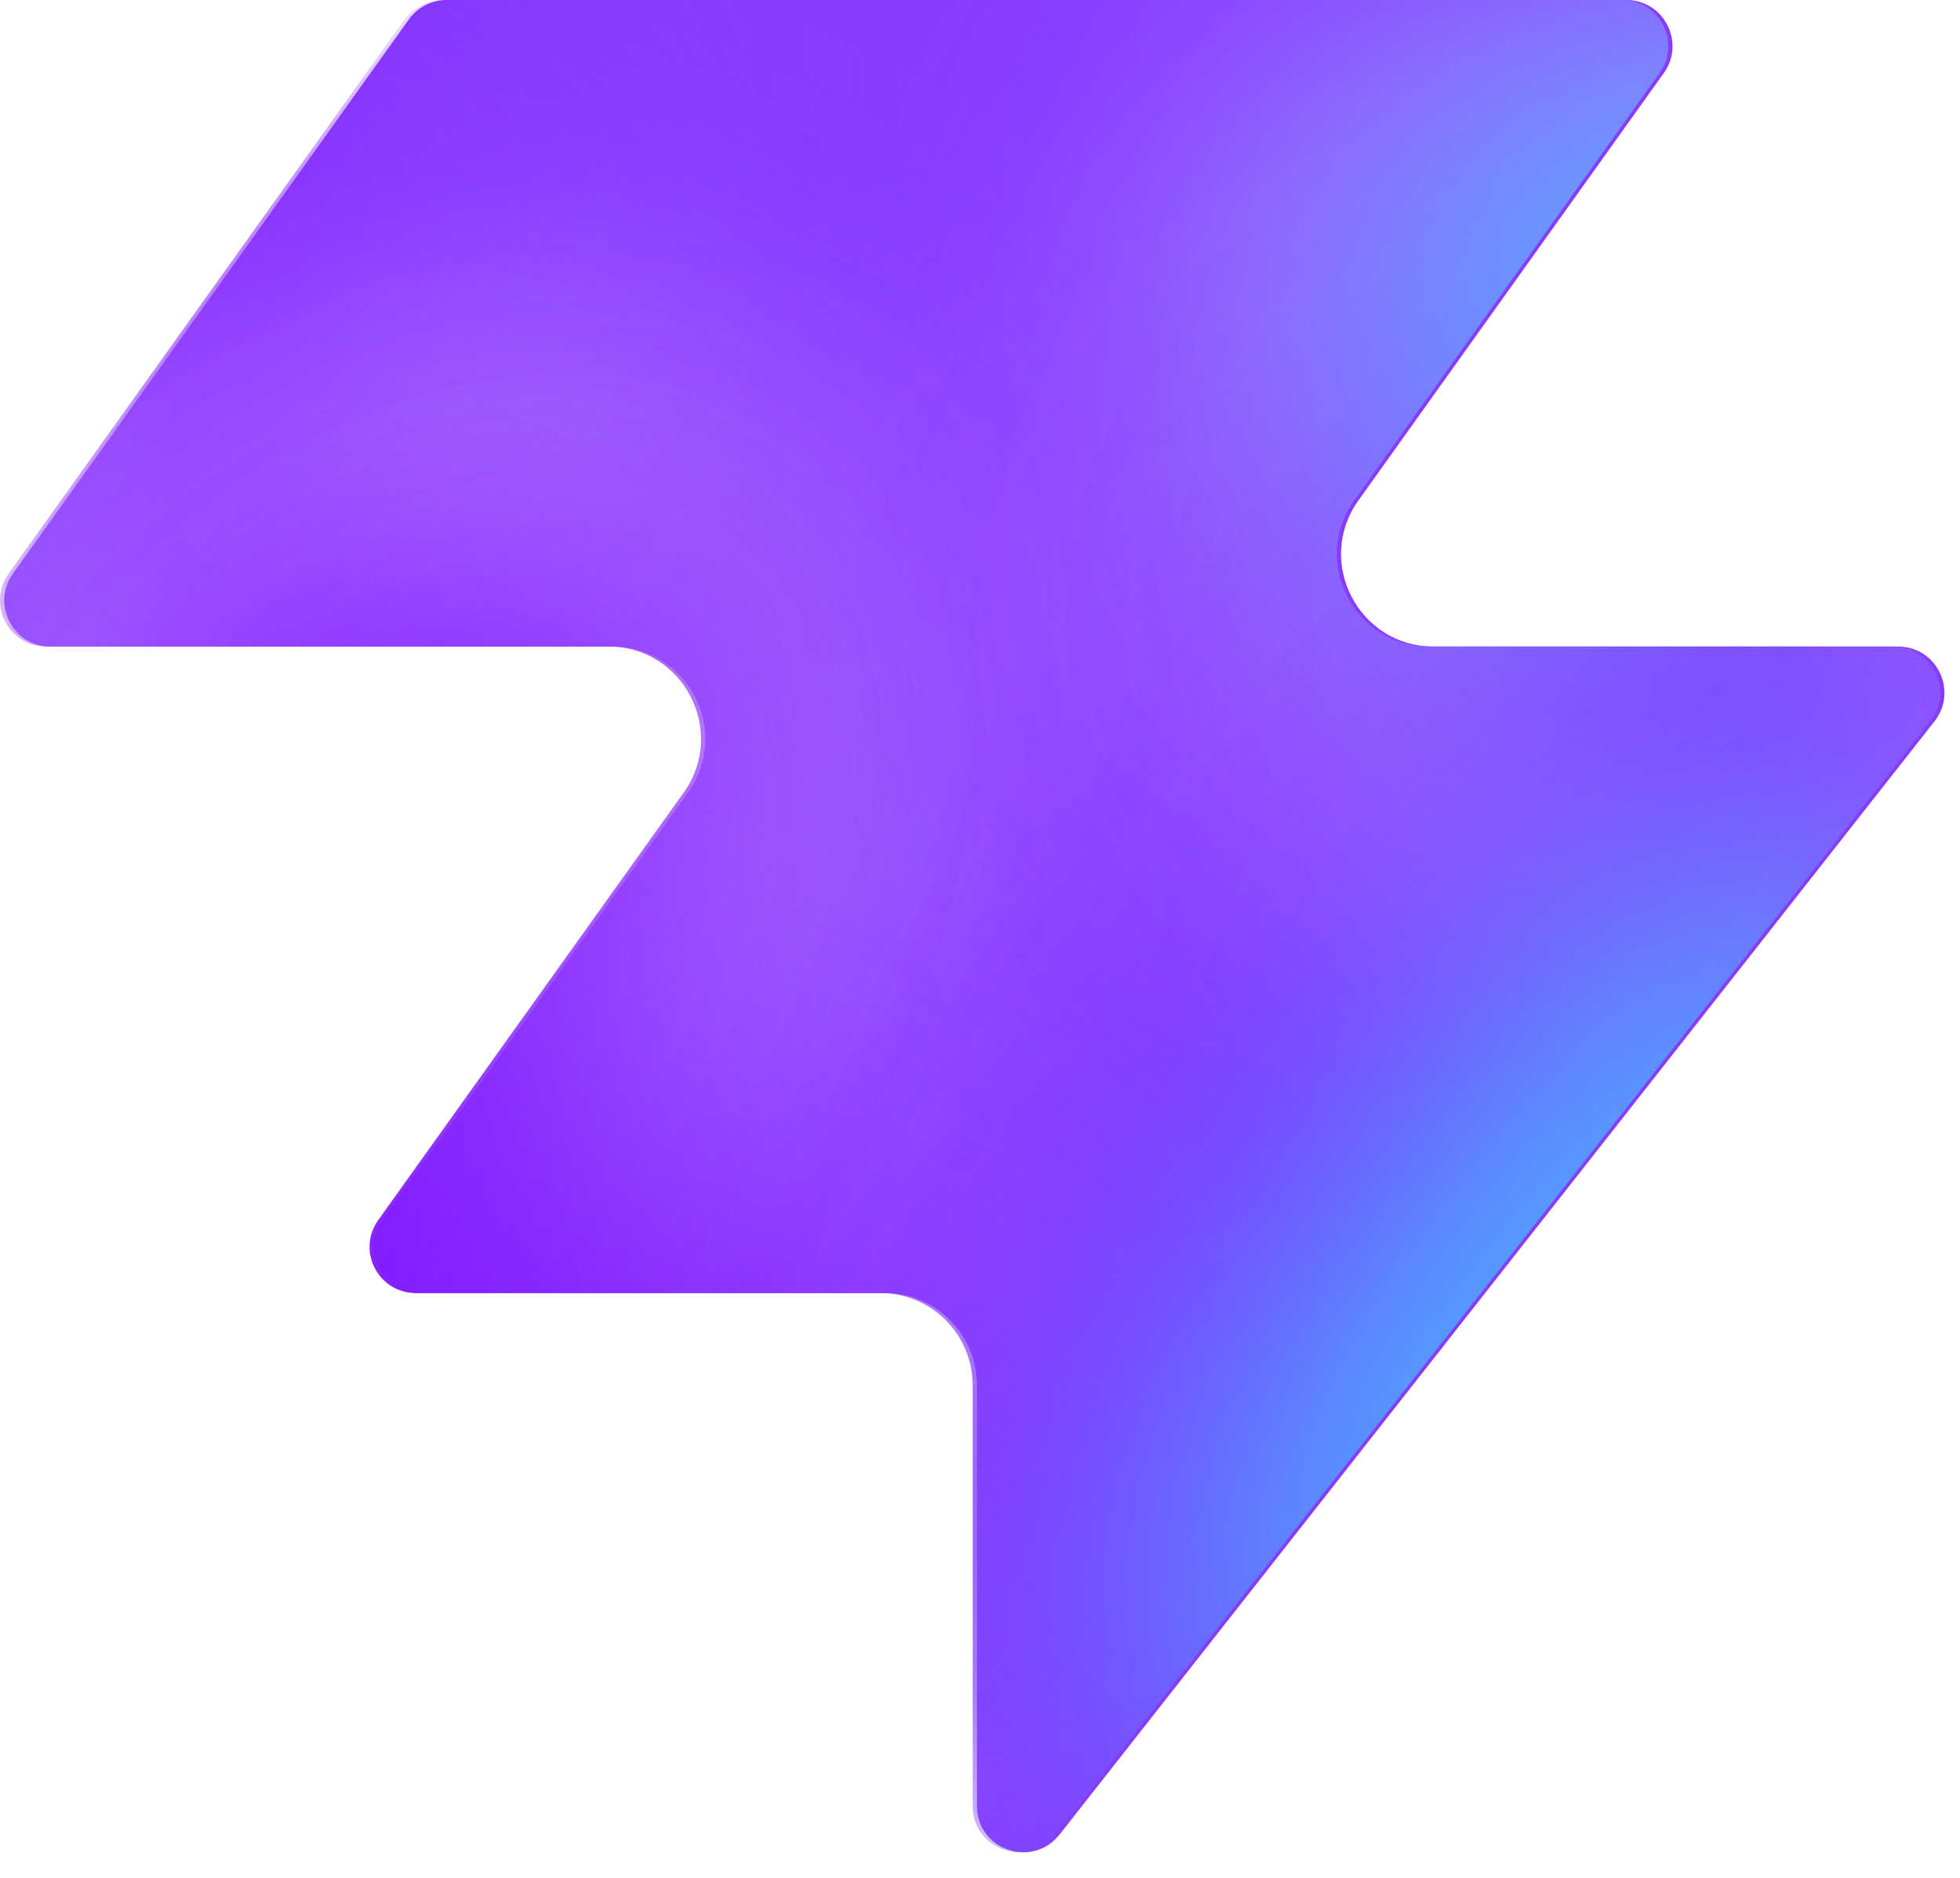
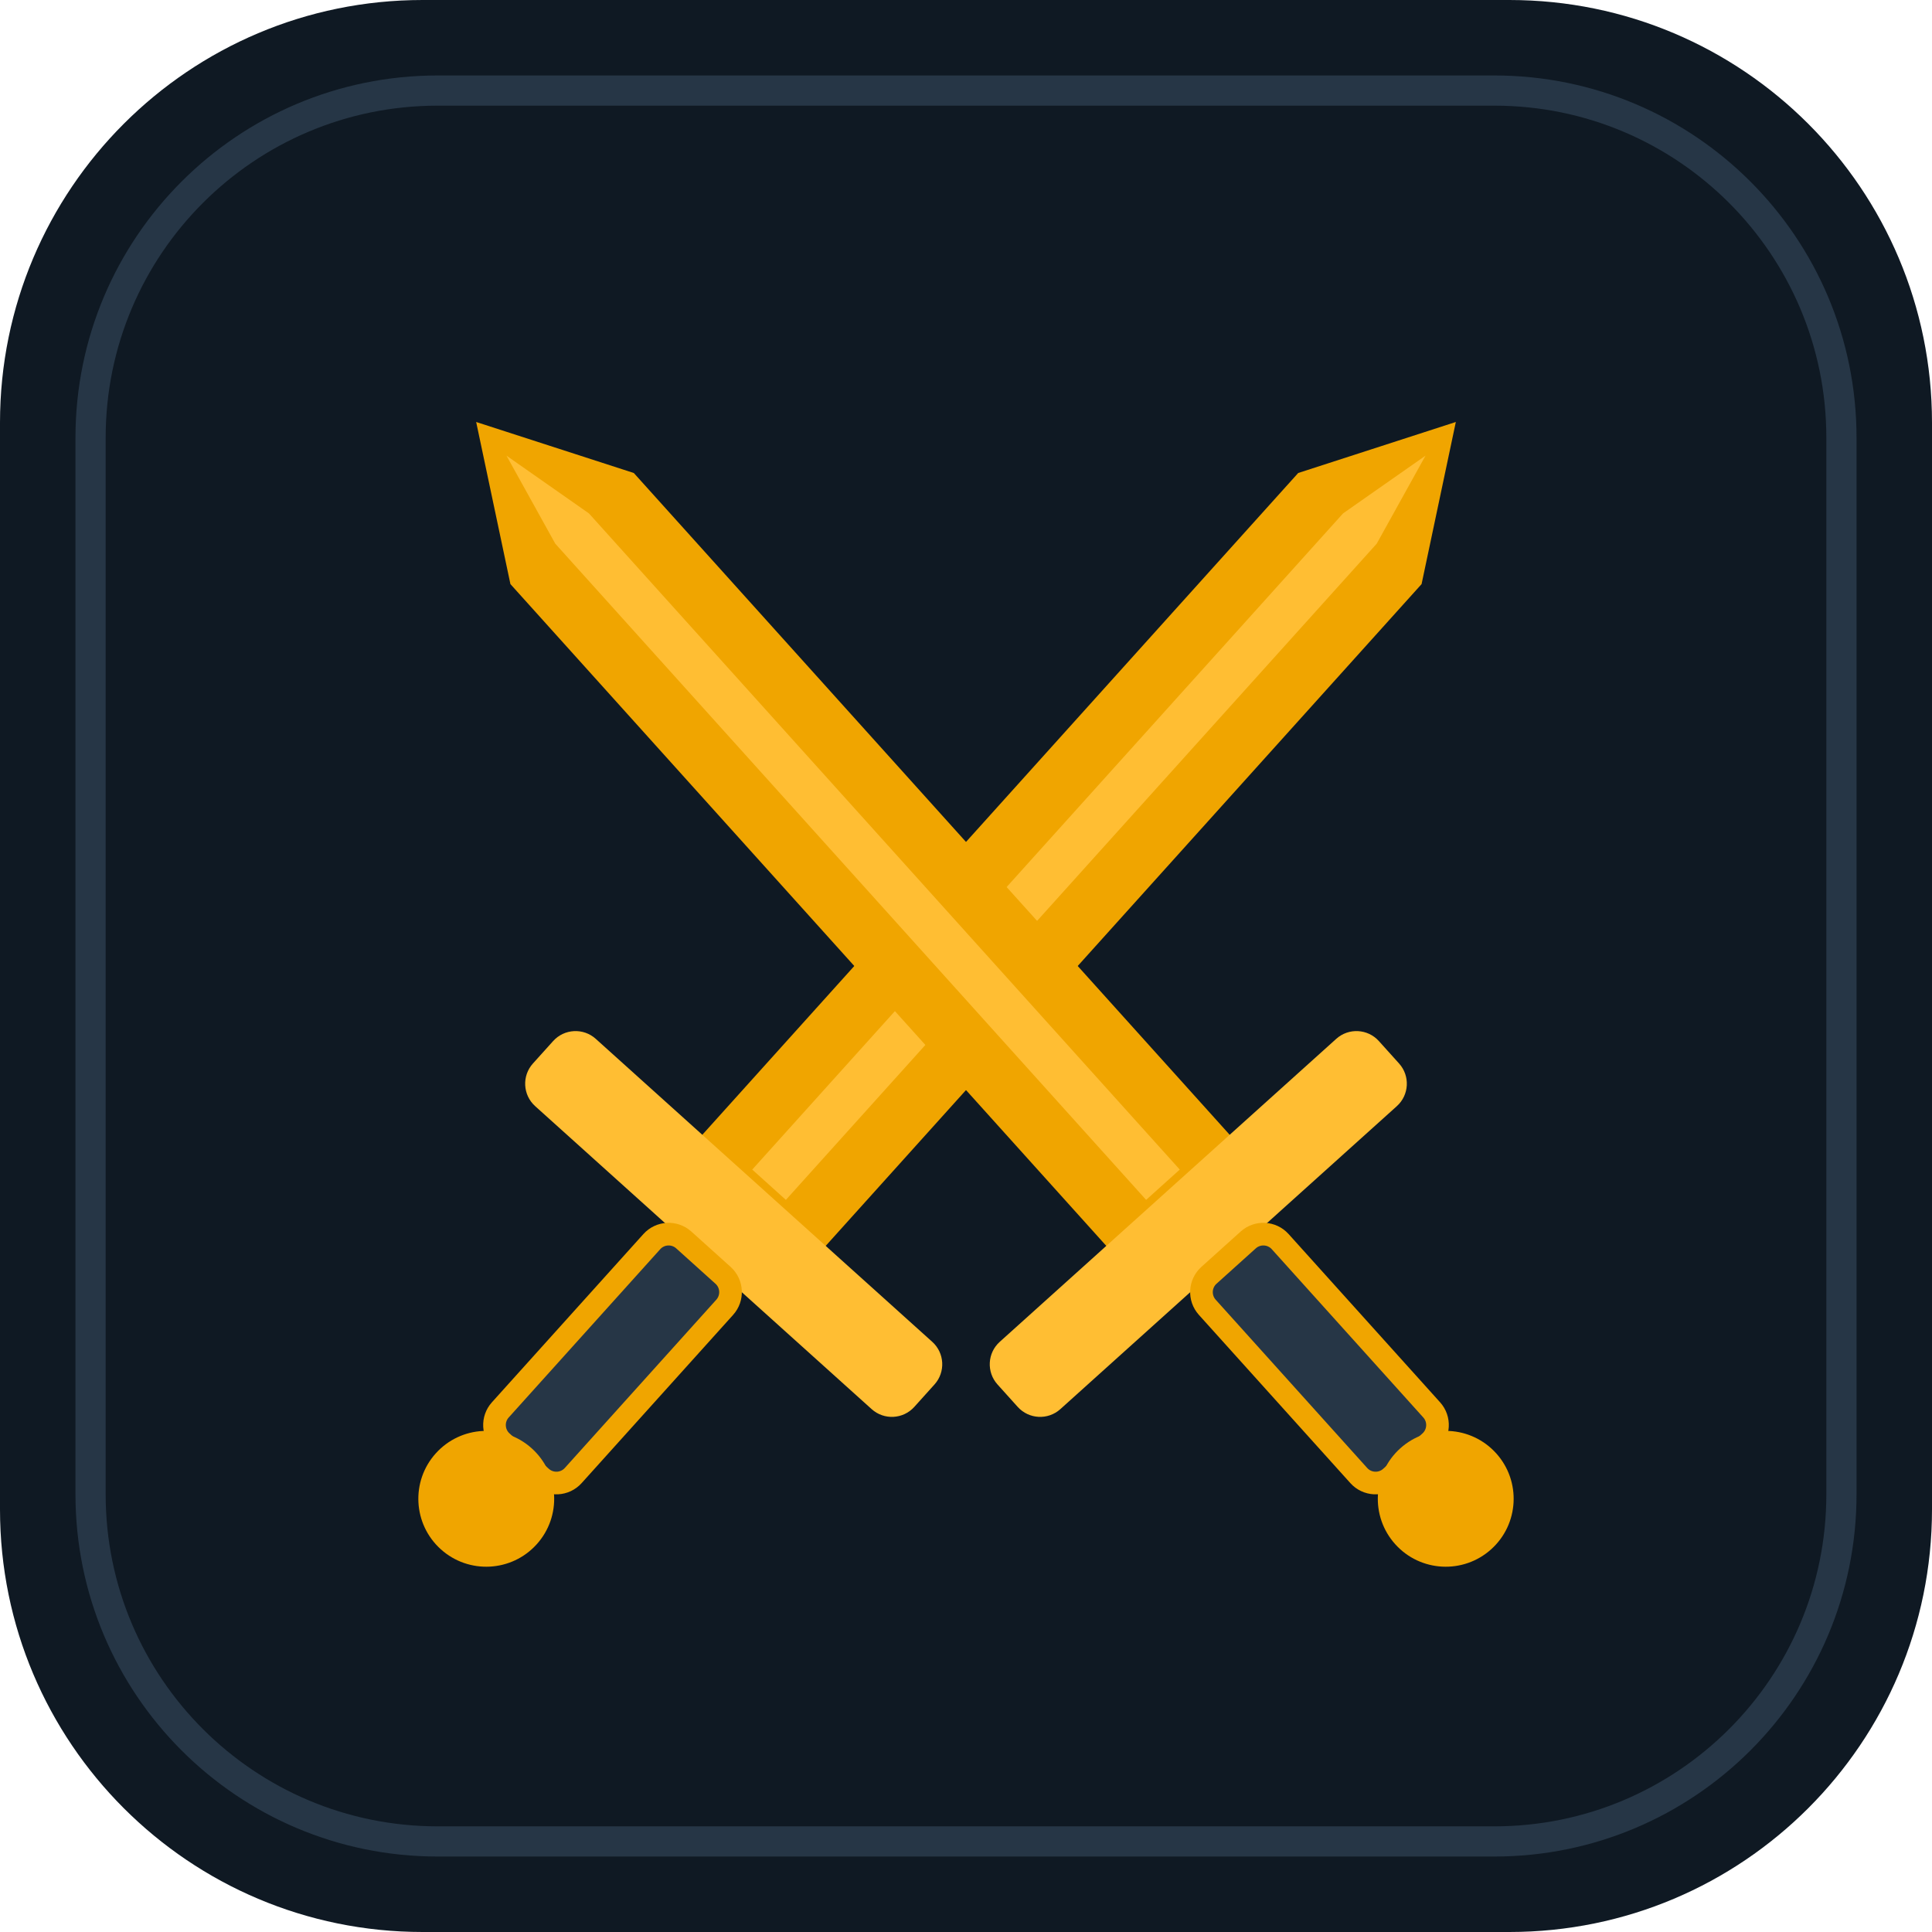
- <svg xmlns="http://www.w3.org/2000/svg" width="48" height="46" fill="none" viewBox="0 0 48 46">
-   <path fill="#863bff" d="M25.946 44.938c-.664.845-2.021.375-2.021-.698V33.937a2.26 2.26 0 0 0-2.262-2.262H10.287c-.92 0-1.456-1.04-.92-1.788l7.48-10.471c1.07-1.497 0-3.578-1.842-3.578H1.237c-.92 0-1.456-1.04-.92-1.788L10.013.474c.214-.297.556-.474.92-.474h28.894c.92 0 1.456 1.04.92 1.788l-7.48 10.471c-1.07 1.498 0 3.579 1.842 3.579h11.377c.943 0 1.473 1.088.89 1.83L25.947 44.94z" style="fill:#863bff;fill:color(display-p3 .525 .23 1);fill-opacity:1" />
-   <mask id="a" width="48" height="46" x="0" y="0" maskUnits="userSpaceOnUse" style="mask-type:alpha">
-     <path fill="#000" d="M25.842 44.938c-.664.844-2.021.375-2.021-.698V33.937a2.26 2.26 0 0 0-2.262-2.262H10.183c-.92 0-1.456-1.04-.92-1.788l7.48-10.471c1.07-1.498 0-3.579-1.842-3.579H1.133c-.92 0-1.456-1.04-.92-1.787L9.91.473c.214-.297.556-.474.92-.474h28.894c.92 0 1.456 1.04.92 1.788l-7.48 10.471c-1.07 1.498 0 3.578 1.842 3.578h11.377c.943 0 1.473 1.088.89 1.832L25.843 44.94z" style="fill:#000;fill-opacity:1" />
-   </mask>
-   <g mask="url(#a)">
-     <g filter="url(#b)">
-       <ellipse cx="5.508" cy="14.704" fill="#ede6ff" rx="5.508" ry="14.704" style="fill:#ede6ff;fill:color(display-p3 .927 .903 1);fill-opacity:1" transform="matrix(.00324 1 1 -.00324 -4.47 31.516)" />
+ <svg xmlns="http://www.w3.org/2000/svg" viewBox="0 0 512 512">
+   <rect width="512" height="512" rx="112" fill="#0f1923" />
+   <rect x="24" y="24" width="464" height="464" rx="92" fill="none" stroke="#263646" stroke-width="8" />
+   <defs>
+     <g id="sword">
+       <path d="M256 62 L278 100 L278 340 L234 340 L234 100 Z" fill="#f0a500" />
+       <path d="M256 74 L262 100 L262 334 L250 334 L250 100 Z" fill="#ffbe33" />
+       <rect x="188" y="336" width="136" height="24" rx="8" fill="#ffbe33" />
+       <rect x="243" y="360" width="26" height="72" rx="6" fill="#263646" stroke="#f0a500" stroke-width="6" />
+       <circle cx="256" cy="446" r="18" fill="#f0a500" />
    </g>
-     <g filter="url(#c)">
-       <ellipse cx="10.399" cy="29.851" fill="#ede6ff" rx="10.399" ry="29.851" style="fill:#ede6ff;fill:color(display-p3 .927 .903 1);fill-opacity:1" transform="matrix(.00324 1 1 -.00324 -39.328 7.883)" />
-     </g>
-     <g filter="url(#d)">
-       <ellipse cx="5.508" cy="30.487" fill="#7e14ff" rx="5.508" ry="30.487" style="fill:#7e14ff;fill:color(display-p3 .492 .077 1);fill-opacity:1" transform="rotate(89.814 -25.913 -14.639)scale(1 -1)" />
-     </g>
-     <g filter="url(#e)">
-       <ellipse cx="5.508" cy="30.599" fill="#7e14ff" rx="5.508" ry="30.599" style="fill:#7e14ff;fill:color(display-p3 .492 .077 1);fill-opacity:1" transform="rotate(89.814 -32.644 -3.334)scale(1 -1)" />
-     </g>
-     <g filter="url(#f)">
-       <ellipse cx="5.508" cy="30.599" fill="#7e14ff" rx="5.508" ry="30.599" style="fill:#7e14ff;fill:color(display-p3 .492 .077 1);fill-opacity:1" transform="matrix(.00324 1 1 -.00324 -34.34 30.47)" />
-     </g>
-     <g filter="url(#g)">
-       <ellipse cx="14.072" cy="22.078" fill="#ede6ff" rx="14.072" ry="22.078" style="fill:#ede6ff;fill:color(display-p3 .927 .903 1);fill-opacity:1" transform="rotate(93.35 24.506 48.493)scale(-1 1)" />
-     </g>
-     <g filter="url(#h)">
-       <ellipse cx="3.47" cy="21.501" fill="#7e14ff" rx="3.47" ry="21.501" style="fill:#7e14ff;fill:color(display-p3 .492 .077 1);fill-opacity:1" transform="rotate(89.009 28.708 47.59)scale(-1 1)" />
-     </g>
-     <g filter="url(#i)">
-       <ellipse cx="3.47" cy="21.501" fill="#7e14ff" rx="3.47" ry="21.501" style="fill:#7e14ff;fill:color(display-p3 .492 .077 1);fill-opacity:1" transform="rotate(89.009 28.708 47.59)scale(-1 1)" />
-     </g>
-     <g filter="url(#j)">
-       <ellipse cx=".387" cy="8.972" fill="#7e14ff" rx="4.407" ry="29.108" style="fill:#7e14ff;fill:color(display-p3 .492 .077 1);fill-opacity:1" transform="rotate(39.51 .387 8.972)" />
-     </g>
-     <g filter="url(#k)">
-       <ellipse cx="47.523" cy="-6.092" fill="#7e14ff" rx="4.407" ry="29.108" style="fill:#7e14ff;fill:color(display-p3 .492 .077 1);fill-opacity:1" transform="rotate(37.892 47.523 -6.092)" />
-     </g>
-     <g filter="url(#l)">
-       <ellipse cx="41.412" cy="6.333" fill="#47bfff" rx="5.971" ry="9.665" style="fill:#47bfff;fill:color(display-p3 .28 .748 1);fill-opacity:1" transform="rotate(37.892 41.412 6.333)" />
-     </g>
-     <g filter="url(#m)">
-       <ellipse cx="-1.879" cy="38.332" fill="#7e14ff" rx="4.407" ry="29.108" style="fill:#7e14ff;fill:color(display-p3 .492 .077 1);fill-opacity:1" transform="rotate(37.892 -1.88 38.332)" />
-     </g>
-     <g filter="url(#n)">
-       <ellipse cx="-1.879" cy="38.332" fill="#7e14ff" rx="4.407" ry="29.108" style="fill:#7e14ff;fill:color(display-p3 .492 .077 1);fill-opacity:1" transform="rotate(37.892 -1.88 38.332)" />
-     </g>
-     <g filter="url(#o)">
-       <ellipse cx="35.651" cy="29.907" fill="#7e14ff" rx="4.407" ry="29.108" style="fill:#7e14ff;fill:color(display-p3 .492 .077 1);fill-opacity:1" transform="rotate(37.892 35.651 29.907)" />
-     </g>
-     <g filter="url(#p)">
-       <ellipse cx="38.418" cy="32.4" fill="#47bfff" rx="5.971" ry="15.297" style="fill:#47bfff;fill:color(display-p3 .28 .748 1);fill-opacity:1" transform="rotate(37.892 38.418 32.4)" />
-     </g>
-   </g>
-   <defs>
-     <filter id="b" width="60.045" height="41.654" x="-19.77" y="16.149" color-interpolation-filters="sRGB" filterUnits="userSpaceOnUse">
-       <feFlood flood-opacity="0" result="BackgroundImageFix" />
-       <feBlend in="SourceGraphic" in2="BackgroundImageFix" result="shape" />
-       <feGaussianBlur result="effect1_foregroundBlur_2002_17158" stdDeviation="7.659" />
-     </filter>
-     <filter id="c" width="90.34" height="51.437" x="-54.613" y="-7.533" color-interpolation-filters="sRGB" filterUnits="userSpaceOnUse">
-       <feFlood flood-opacity="0" result="BackgroundImageFix" />
-       <feBlend in="SourceGraphic" in2="BackgroundImageFix" result="shape" />
-       <feGaussianBlur result="effect1_foregroundBlur_2002_17158" stdDeviation="7.659" />
-     </filter>
-     <filter id="d" width="79.355" height="29.4" x="-49.64" y="2.03" color-interpolation-filters="sRGB" filterUnits="userSpaceOnUse">
-       <feFlood flood-opacity="0" result="BackgroundImageFix" />
-       <feBlend in="SourceGraphic" in2="BackgroundImageFix" result="shape" />
-       <feGaussianBlur result="effect1_foregroundBlur_2002_17158" stdDeviation="4.596" />
-     </filter>
-     <filter id="e" width="79.579" height="29.4" x="-45.045" y="20.029" color-interpolation-filters="sRGB" filterUnits="userSpaceOnUse">
-       <feFlood flood-opacity="0" result="BackgroundImageFix" />
-       <feBlend in="SourceGraphic" in2="BackgroundImageFix" result="shape" />
-       <feGaussianBlur result="effect1_foregroundBlur_2002_17158" stdDeviation="4.596" />
-     </filter>
-     <filter id="f" width="79.579" height="29.4" x="-43.513" y="21.178" color-interpolation-filters="sRGB" filterUnits="userSpaceOnUse">
-       <feFlood flood-opacity="0" result="BackgroundImageFix" />
-       <feBlend in="SourceGraphic" in2="BackgroundImageFix" result="shape" />
-       <feGaussianBlur result="effect1_foregroundBlur_2002_17158" stdDeviation="4.596" />
-     </filter>
-     <filter id="g" width="74.749" height="58.852" x="15.756" y="-17.901" color-interpolation-filters="sRGB" filterUnits="userSpaceOnUse">
-       <feFlood flood-opacity="0" result="BackgroundImageFix" />
-       <feBlend in="SourceGraphic" in2="BackgroundImageFix" result="shape" />
-       <feGaussianBlur result="effect1_foregroundBlur_2002_17158" stdDeviation="7.659" />
-     </filter>
-     <filter id="h" width="61.377" height="25.362" x="23.548" y="2.284" color-interpolation-filters="sRGB" filterUnits="userSpaceOnUse">
-       <feFlood flood-opacity="0" result="BackgroundImageFix" />
-       <feBlend in="SourceGraphic" in2="BackgroundImageFix" result="shape" />
-       <feGaussianBlur result="effect1_foregroundBlur_2002_17158" stdDeviation="4.596" />
-     </filter>
-     <filter id="i" width="61.377" height="25.362" x="23.548" y="2.284" color-interpolation-filters="sRGB" filterUnits="userSpaceOnUse">
-       <feFlood flood-opacity="0" result="BackgroundImageFix" />
-       <feBlend in="SourceGraphic" in2="BackgroundImageFix" result="shape" />
-       <feGaussianBlur result="effect1_foregroundBlur_2002_17158" stdDeviation="4.596" />
-     </filter>
-     <filter id="j" width="56.045" height="63.649" x="-27.636" y="-22.853" color-interpolation-filters="sRGB" filterUnits="userSpaceOnUse">
-       <feFlood flood-opacity="0" result="BackgroundImageFix" />
-       <feBlend in="SourceGraphic" in2="BackgroundImageFix" result="shape" />
-       <feGaussianBlur result="effect1_foregroundBlur_2002_17158" stdDeviation="4.596" />
-     </filter>
-     <filter id="k" width="54.814" height="64.646" x="20.116" y="-38.415" color-interpolation-filters="sRGB" filterUnits="userSpaceOnUse">
-       <feFlood flood-opacity="0" result="BackgroundImageFix" />
-       <feBlend in="SourceGraphic" in2="BackgroundImageFix" result="shape" />
-       <feGaussianBlur result="effect1_foregroundBlur_2002_17158" stdDeviation="4.596" />
-     </filter>
-     <filter id="l" width="33.541" height="35.313" x="24.641" y="-11.323" color-interpolation-filters="sRGB" filterUnits="userSpaceOnUse">
-       <feFlood flood-opacity="0" result="BackgroundImageFix" />
-       <feBlend in="SourceGraphic" in2="BackgroundImageFix" result="shape" />
-       <feGaussianBlur result="effect1_foregroundBlur_2002_17158" stdDeviation="4.596" />
-     </filter>
-     <filter id="m" width="54.814" height="64.646" x="-29.286" y="6.009" color-interpolation-filters="sRGB" filterUnits="userSpaceOnUse">
-       <feFlood flood-opacity="0" result="BackgroundImageFix" />
-       <feBlend in="SourceGraphic" in2="BackgroundImageFix" result="shape" />
-       <feGaussianBlur result="effect1_foregroundBlur_2002_17158" stdDeviation="4.596" />
-     </filter>
-     <filter id="n" width="54.814" height="64.646" x="-29.286" y="6.009" color-interpolation-filters="sRGB" filterUnits="userSpaceOnUse">
-       <feFlood flood-opacity="0" result="BackgroundImageFix" />
-       <feBlend in="SourceGraphic" in2="BackgroundImageFix" result="shape" />
-       <feGaussianBlur result="effect1_foregroundBlur_2002_17158" stdDeviation="4.596" />
-     </filter>
-     <filter id="o" width="54.814" height="64.646" x="8.244" y="-2.416" color-interpolation-filters="sRGB" filterUnits="userSpaceOnUse">
-       <feFlood flood-opacity="0" result="BackgroundImageFix" />
-       <feBlend in="SourceGraphic" in2="BackgroundImageFix" result="shape" />
-       <feGaussianBlur result="effect1_foregroundBlur_2002_17158" stdDeviation="4.596" />
-     </filter>
-     <filter id="p" width="39.409" height="43.623" x="18.713" y="10.588" color-interpolation-filters="sRGB" filterUnits="userSpaceOnUse">
-       <feFlood flood-opacity="0" result="BackgroundImageFix" />
-       <feBlend in="SourceGraphic" in2="BackgroundImageFix" result="shape" />
-       <feGaussianBlur result="effect1_foregroundBlur_2002_17158" stdDeviation="4.596" />
-     </filter>
  </defs>
+   <use href="#sword" transform="rotate(42 256 256)" />
+   <use href="#sword" transform="rotate(-42 256 256)" />
</svg>
